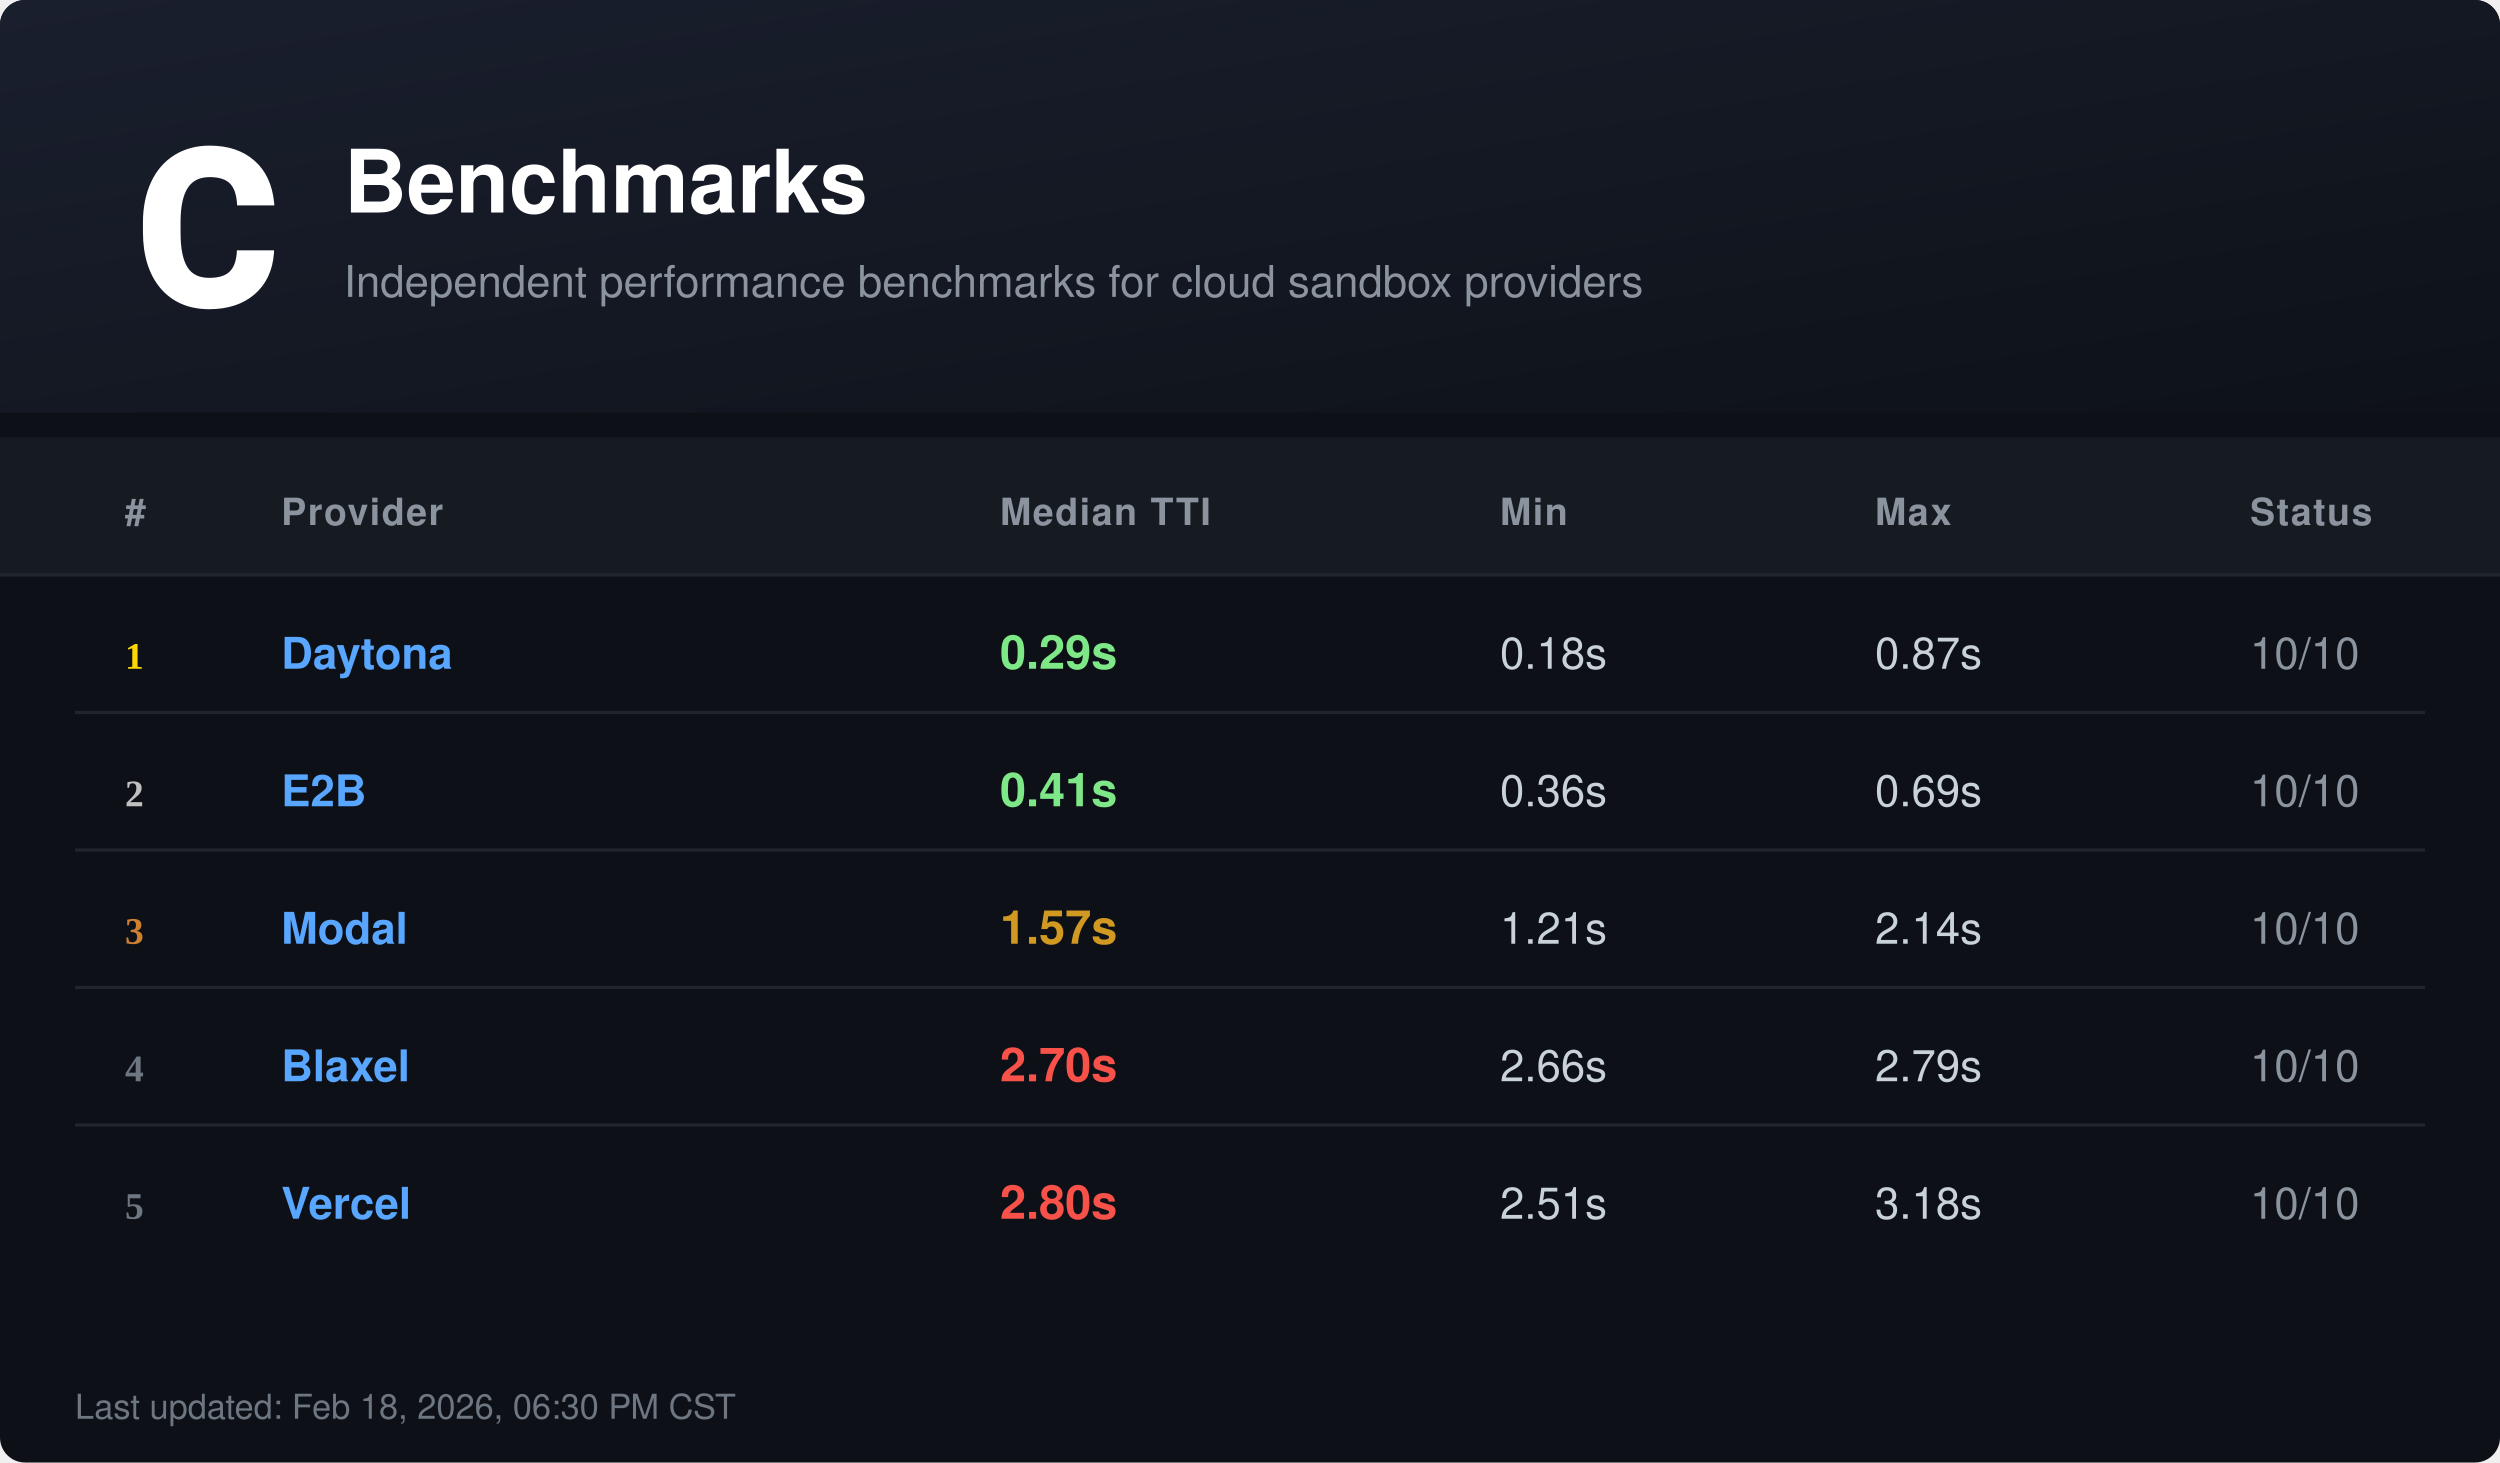
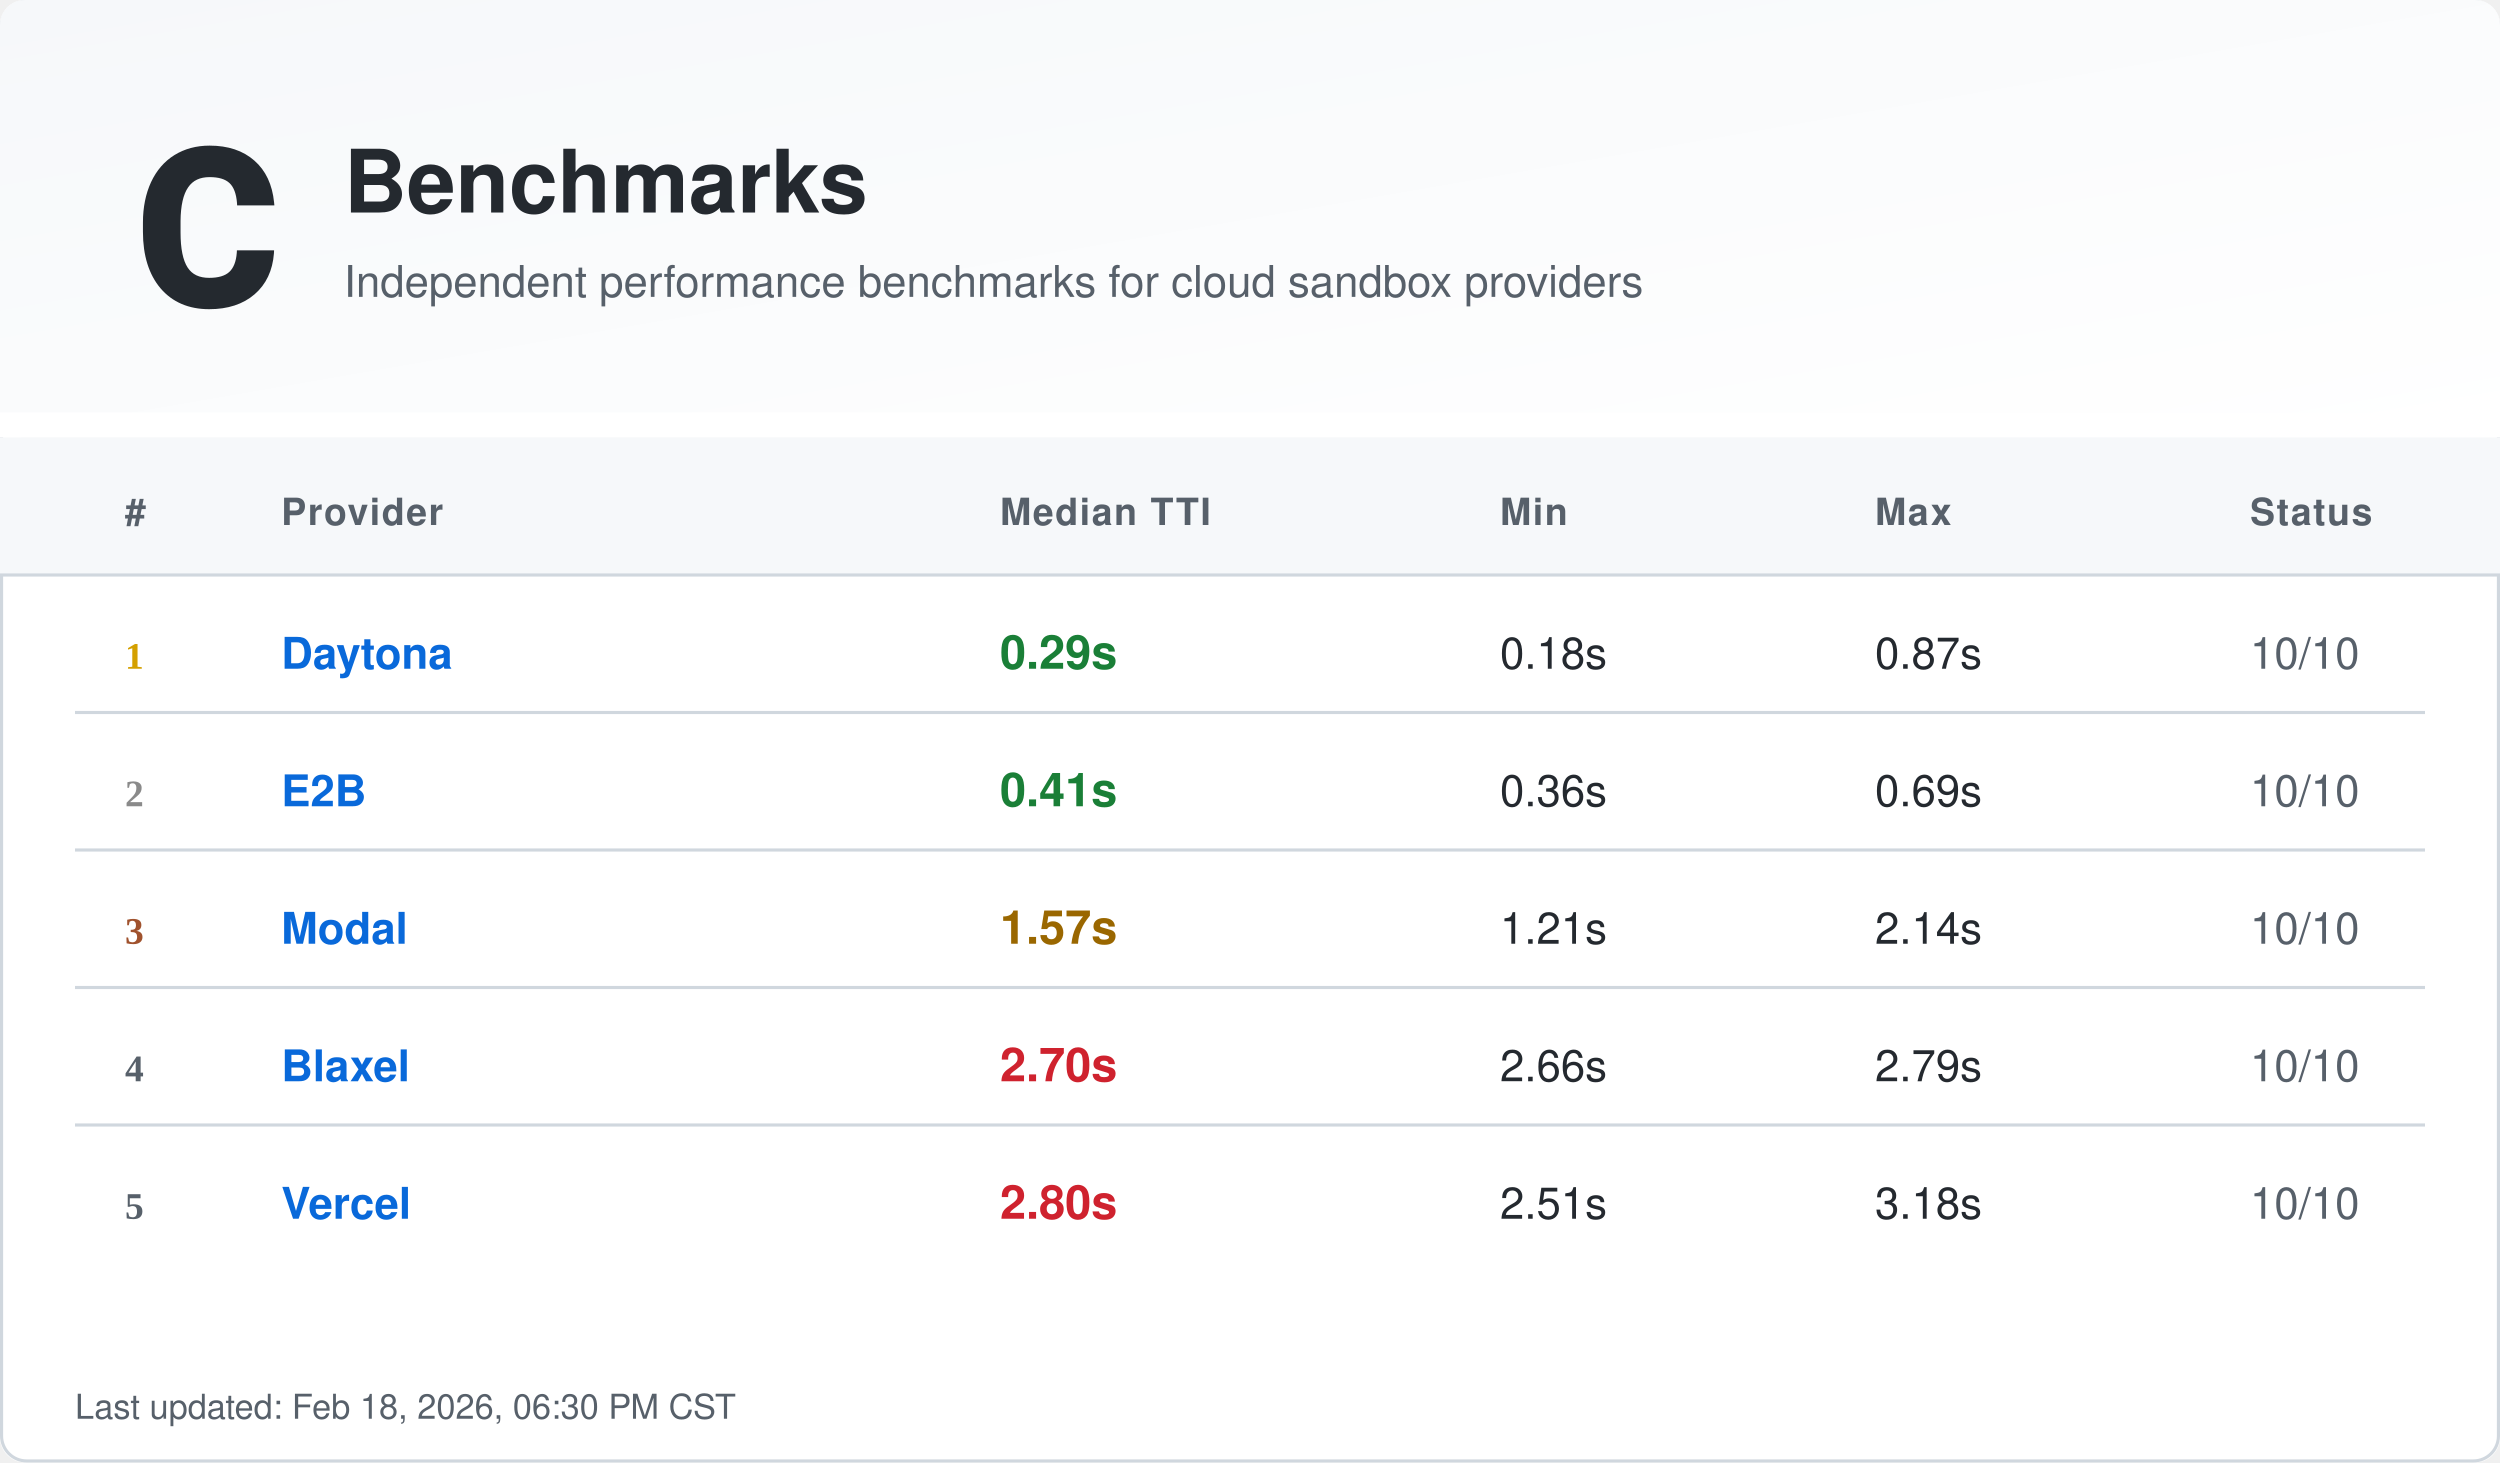
<svg xmlns="http://www.w3.org/2000/svg" width="800" height="468" viewBox="0 0 800 468">
  <defs>
    <linearGradient id="headerGrad" x1="0%" y1="0%" x2="100%" y2="100%">
-       <stop offset="0%" style="stop-color:#1a1f2e;stop-opacity:1" />
-       <stop offset="100%" style="stop-color:#0d1117;stop-opacity:1" />
+       <stop offset="0%" style="stop-color:#f6f8fa;stop-opacity:1" />
+       <stop offset="100%" style="stop-color:#ffffff;stop-opacity:1" />
    </linearGradient>
  </defs>
  <style>
-     .bg { fill: #0d1117; }
+     .bg { fill: #ffffff; }
    .header-bg { fill: url(#headerGrad); }
-     .table-header-bg { fill: #161b22; }
-     .table-header { font: 600 12px -apple-system, BlinkMacSystemFont, 'Segoe UI', Helvetica, Arial, sans-serif; fill: #8b949e; text-transform: uppercase; letter-spacing: 0.5px; }
-     .row { font: 14px -apple-system, BlinkMacSystemFont, 'Segoe UI', Helvetica, Arial, sans-serif; fill: #c9d1d9; }
-     .rank { font-weight: 700; fill: #6e7681; }
-     .rank-1 { fill: #ffd700; }
-     .rank-2 { fill: #c0c0c0; }
-     .rank-3 { fill: #cd7f32; }
-     .provider { font-weight: 600; fill: #58a6ff; }
+     .table-header-bg { fill: #f6f8fa; }
+     .table-header { font: 600 12px -apple-system, BlinkMacSystemFont, 'Segoe UI', Helvetica, Arial, sans-serif; fill: #57606a; text-transform: uppercase; letter-spacing: 0.5px; }
+     .row { font: 14px -apple-system, BlinkMacSystemFont, 'Segoe UI', Helvetica, Arial, sans-serif; fill: #24292f; }
+     .rank { font-weight: 700; fill: #57606a; }
+     .rank-1 { fill: #d4a000; }
+     .rank-2 { fill: #8a8a8a; }
+     .rank-3 { fill: #a0522d; }
+     .provider { font-weight: 600; fill: #0969da; }
    .median { font-weight: 700; font-size: 15px; }
-     .fast { fill: #7ee787; }
-     .medium { fill: #d29922; }
-     .slow { fill: #f85149; }
-     .status { fill: #8b949e; }
-     .divider { stroke: #21262d; stroke-width: 1; }
-     .timestamp { font: 11px -apple-system, BlinkMacSystemFont, 'Segoe UI', Helvetica, Arial, sans-serif; fill: #6e7681; }
-     .title { font: bold 28px -apple-system, BlinkMacSystemFont, 'Segoe UI', Helvetica, Arial, sans-serif; fill: #ffffff; }
-     .subtitle { font: 14px -apple-system, BlinkMacSystemFont, 'Segoe UI', Helvetica, Arial, sans-serif; fill: #8b949e; }
-     .logo { fill: #ffffff; }
+     .fast { fill: #1a7f37; }
+     .medium { fill: #9a6700; }
+     .slow { fill: #cf222e; }
+     .status { fill: #57606a; }
+     .divider { stroke: #d0d7de; stroke-width: 1; }
+     .border { stroke: #d0d7de; stroke-width: 1; fill: none; }
+     .timestamp { font: 11px -apple-system, BlinkMacSystemFont, 'Segoe UI', Helvetica, Arial, sans-serif; fill: #57606a; }
+     .title { font: bold 28px -apple-system, BlinkMacSystemFont, 'Segoe UI', Helvetica, Arial, sans-serif; fill: #24292f; }
+     .subtitle { font: 14px -apple-system, BlinkMacSystemFont, 'Segoe UI', Helvetica, Arial, sans-serif; fill: #57606a; }
+     .logo { fill: #24292f; }
  </style>
  <rect class="bg" width="800" height="468" rx="8" />
+   <rect class="border" x="0.5" y="0.5" width="799" height="467" rx="8" />
  <rect class="header-bg" width="800" height="140" rx="8" />
  <rect class="bg" y="132" width="800" height="8" />
  <g transform="translate(24, 30) scale(0.05)">
    <path class="logo" d="M1036.26,1002.28h237.87l-.93,19.09c-8.38,110.32-49.81,198.3-123.82,262.07-73.09,63.31-170.84,95.43-290.48,95.43-130.81,0-235.55-44.69-311.43-133.6-74.48-87.98-112.65-209.48-112.65-361.23v-60.51c0-96.83,17.7-183.41,51.68-257.43,34.91-74.95,85.19-133.61,149.89-173.63,64.7-40.04,140.12-60.52,225.3-60.52,117.77,0,214.13,32.12,286.29,95.9,72.62,63.3,114.98,153.61,126.15,267.67l1.86,19.08h-238.34l-.93-15.83c-4.65-59.11-20.95-101.94-47.95-127.08-27-25.6-69.83-38.17-127.08-38.17-61.91,0-107.06,20.95-137.33,65.17-31.65,45.15-47.94,117.77-48.87,215.53v74.48c0,102.41,15.36,177.83,45.62,223.91,28.86,44.22,74.01,65.63,137.79,65.63,58.19,0,101.48-12.57,128.95-38.17,26.99-25.14,43.29-66.1,47.48-121.5l.93-16.3Z" />
  </g>
  <text class="title" x="110" y="68">Benchmarks</text>
  <text class="subtitle" x="110" y="95">Independent performance benchmarks for cloud sandbox providers</text>
  <rect class="table-header-bg" y="140" width="800" height="44" />
  <text class="table-header" x="40" y="168">#</text>
  <text class="table-header" x="90" y="168">Provider</text>
  <text class="table-header" x="320" y="168">Median TTI</text>
  <text class="table-header" x="480" y="168">Min</text>
  <text class="table-header" x="600" y="168">Max</text>
  <text class="table-header" x="720" y="168">Status</text>
  <line class="divider" x1="0" y1="184" x2="800" y2="184" />
  <text class="rank rank-1" x="40" y="214">1</text>
  <text class="row provider" x="90" y="214">Daytona</text>
  <text class="row median fast" x="320" y="214">0.29s</text>
  <text class="row" x="480" y="214">0.18s</text>
  <text class="row" x="600" y="214">0.87s</text>
  <text class="row status" x="720" y="214">10/10</text>
  <line class="divider" x1="24" y1="228" x2="776" y2="228" />
  <text class="rank rank-2" x="40" y="258">2</text>
  <text class="row provider" x="90" y="258">E2B</text>
  <text class="row median fast" x="320" y="258">0.41s</text>
  <text class="row" x="480" y="258">0.36s</text>
  <text class="row" x="600" y="258">0.69s</text>
  <text class="row status" x="720" y="258">10/10</text>
  <line class="divider" x1="24" y1="272" x2="776" y2="272" />
  <text class="rank rank-3" x="40" y="302">3</text>
  <text class="row provider" x="90" y="302">Modal</text>
  <text class="row median medium" x="320" y="302">1.57s</text>
  <text class="row" x="480" y="302">1.21s</text>
  <text class="row" x="600" y="302">2.14s</text>
  <text class="row status" x="720" y="302">10/10</text>
  <line class="divider" x1="24" y1="316" x2="776" y2="316" />
  <text class="rank" x="40" y="346">4</text>
  <text class="row provider" x="90" y="346">Blaxel</text>
  <text class="row median slow" x="320" y="346">2.70s</text>
  <text class="row" x="480" y="346">2.66s</text>
  <text class="row" x="600" y="346">2.79s</text>
  <text class="row status" x="720" y="346">10/10</text>
  <line class="divider" x1="24" y1="360" x2="776" y2="360" />
  <text class="rank" x="40" y="390">5</text>
  <text class="row provider" x="90" y="390">Vercel</text>
  <text class="row median slow" x="320" y="390">2.80s</text>
  <text class="row" x="480" y="390">2.51s</text>
  <text class="row" x="600" y="390">3.18s</text>
  <text class="row status" x="720" y="390">10/10</text>
  <text class="timestamp" x="24" y="454">Last updated: Feb 18, 2026, 06:30 PM CST</text>
</svg>
